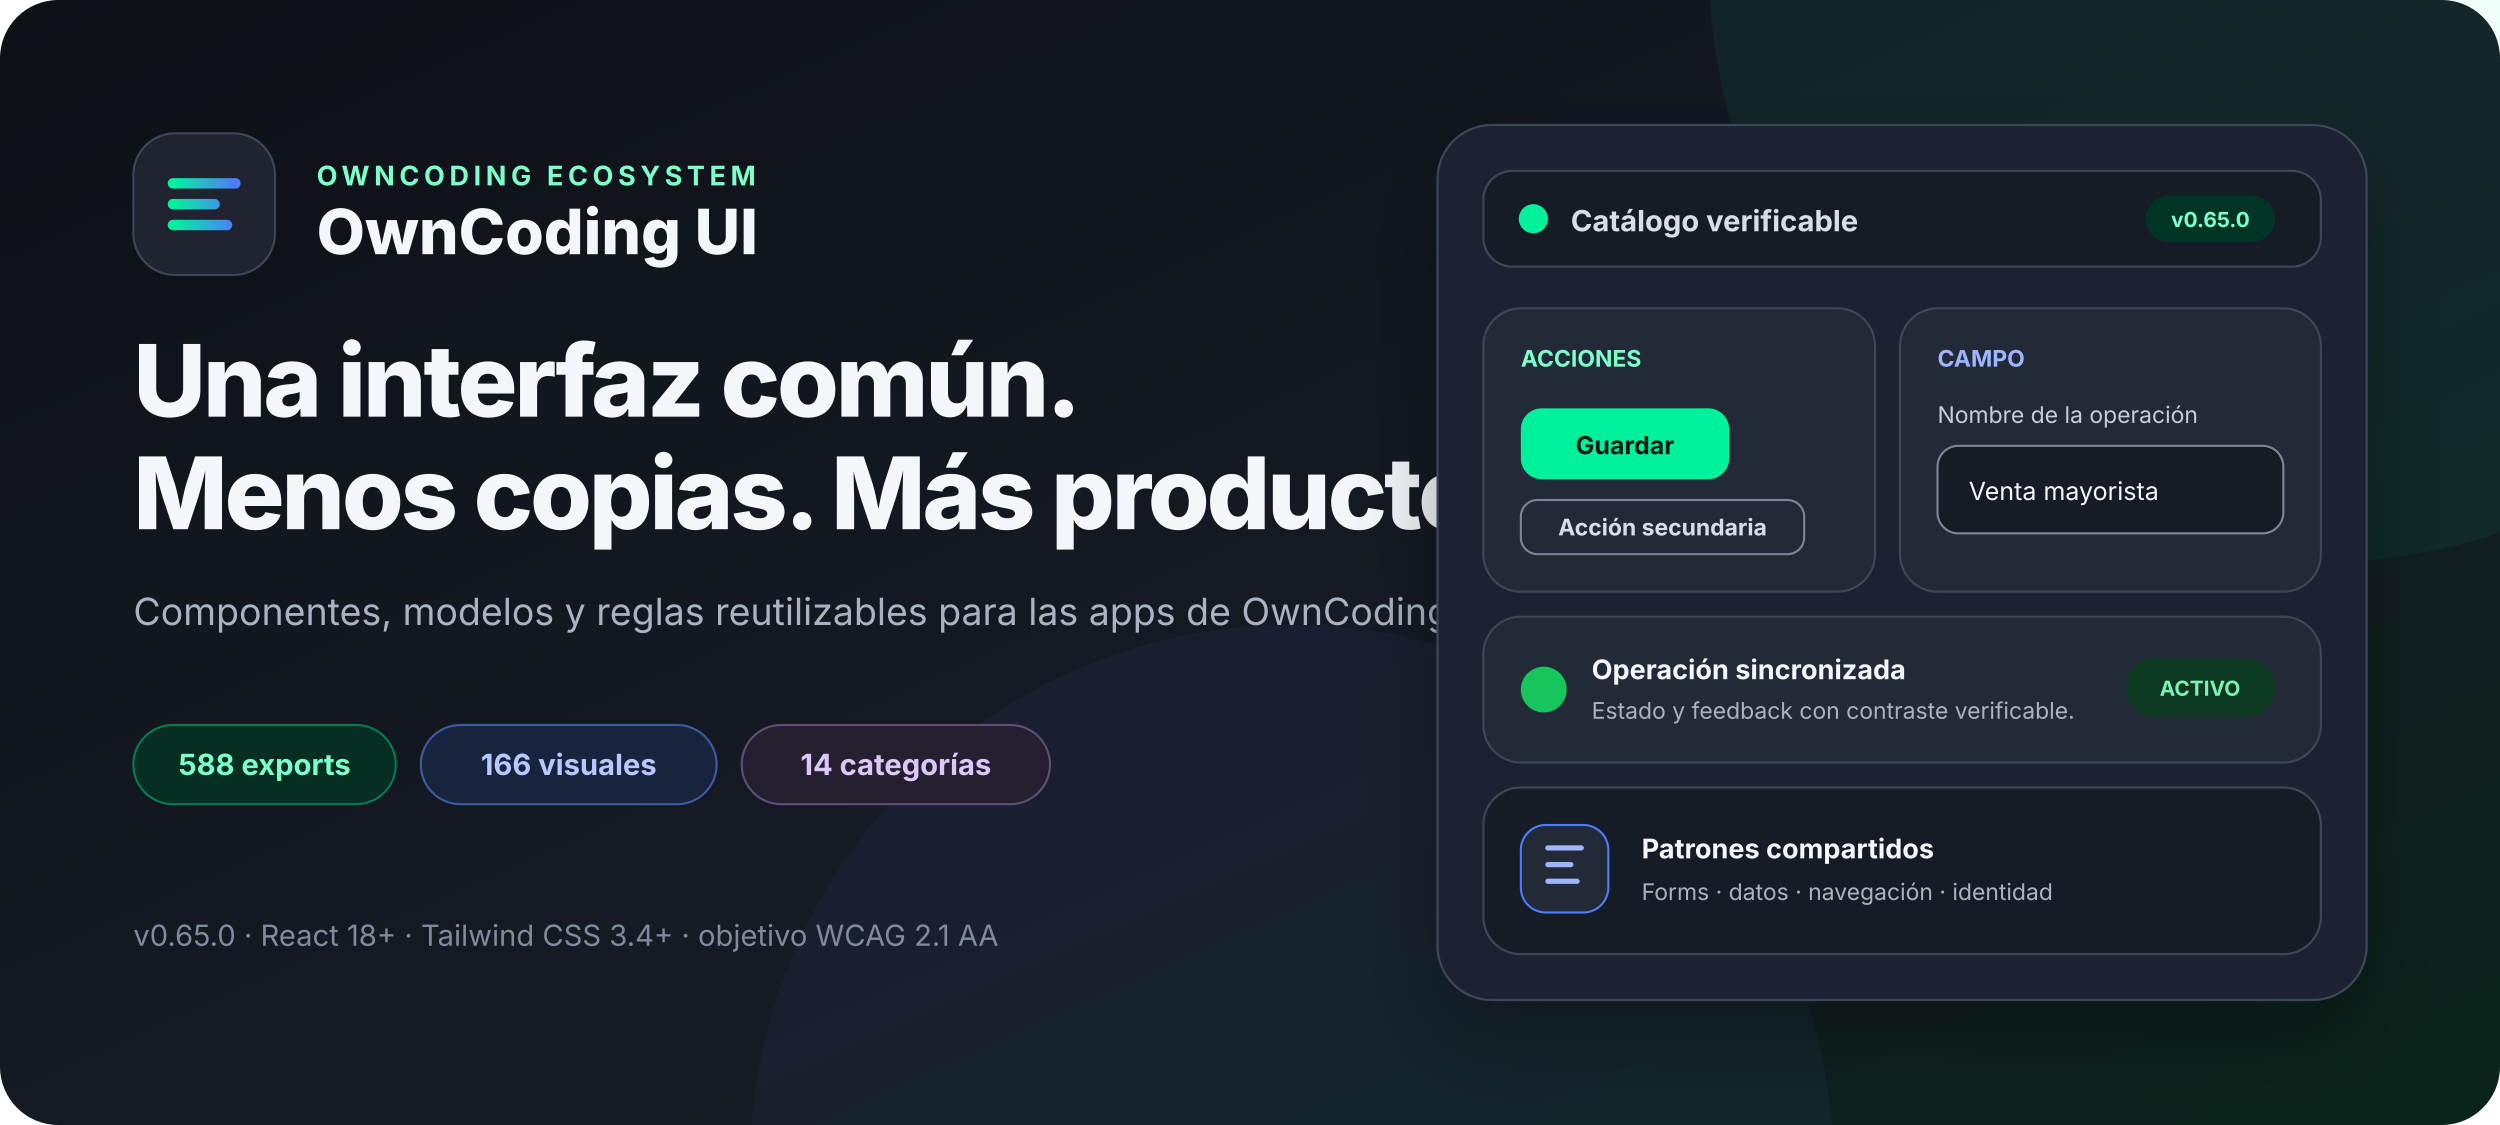
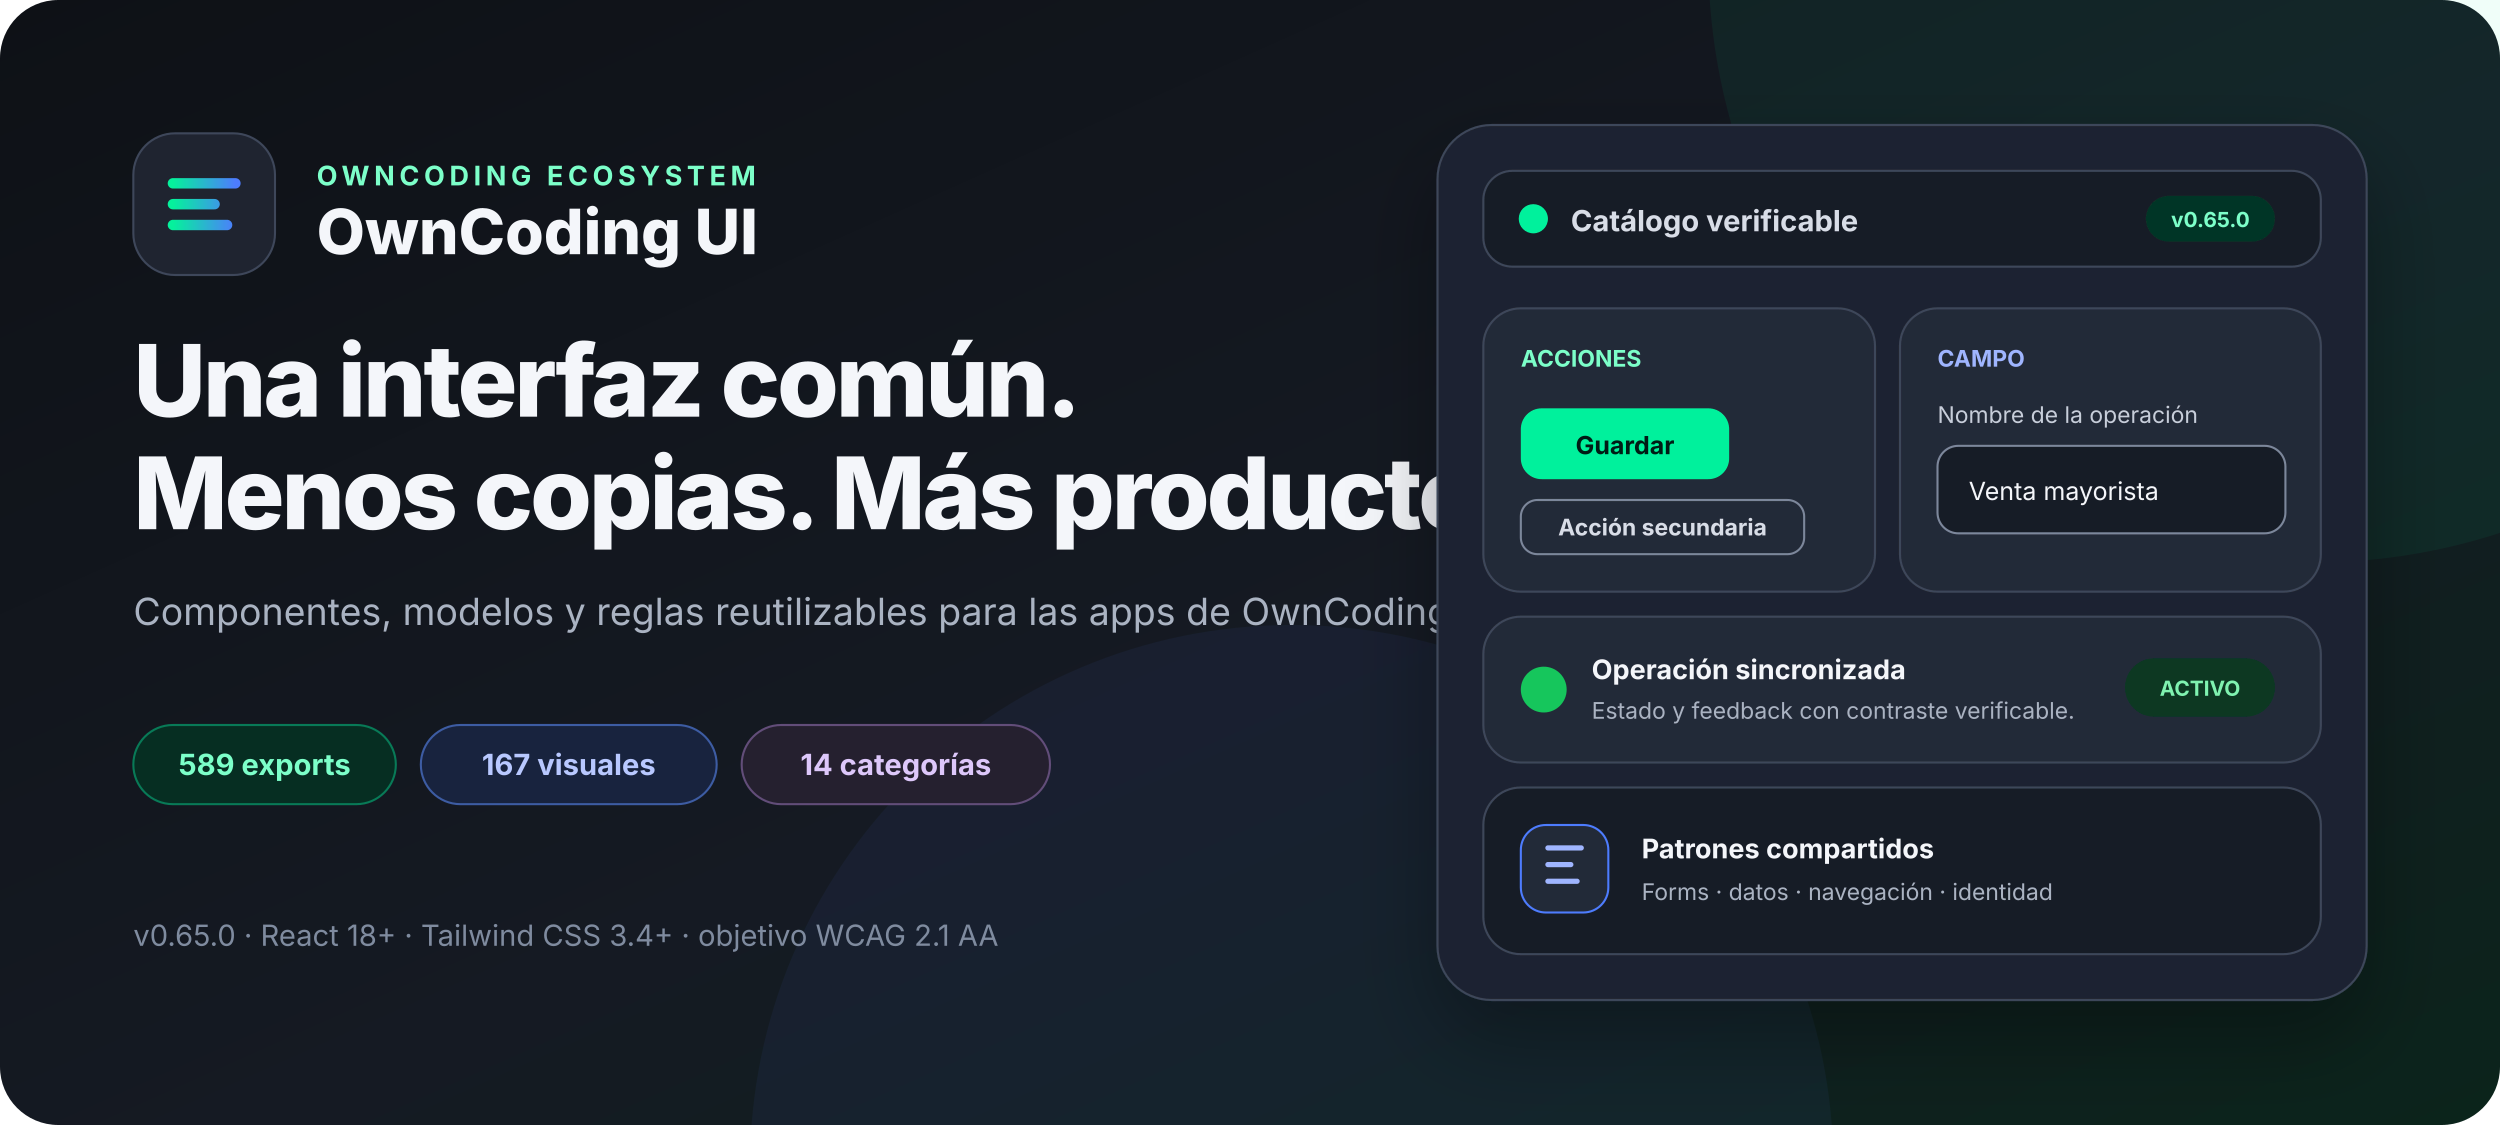
<svg xmlns="http://www.w3.org/2000/svg" width="1200" height="540" viewBox="0 0 1200 540" role="img" aria-labelledby="title desc">
  <defs>
    <linearGradient id="canvas" x1="0" x2="1" y1="0" y2="1">
      <stop offset="0" stop-color="#0e1116" />
      <stop offset="0.55" stop-color="#151a23" />
      <stop offset="1" stop-color="#0b241b" />
    </linearGradient>
    <linearGradient id="accent" x1="0" x2="1">
      <stop stop-color="#05f19c" />
      <stop offset="1" stop-color="#4d7cfe" />
    </linearGradient>
    <filter id="shadow" x="-20%" y="-20%" width="140%" height="160%">
      <feDropShadow dx="0" dy="18" stdDeviation="20" flood-color="#000" flood-opacity=".32" />
    </filter>
  </defs>
  <rect width="1200" height="540" rx="28" fill="url(#canvas)" />
  <circle cx="1110" cy="-20" r="290" fill="#05f19c" opacity=".06" />
  <circle cx="620" cy="560" r="260" fill="#4d7cfe" opacity=".06" />
  <g font-family="Inter, ui-sans-serif, system-ui, -apple-system, BlinkMacSystemFont, Segoe UI, sans-serif">
    <g transform="translate(64 64)">
      <rect width="68" height="68" rx="20" fill="#1f2430" stroke="#3e475a" />
      <path d="M19 24h30M19 34h20M19 44h26" fill="none" stroke="url(#accent)" stroke-width="5" stroke-linecap="round" />
      <text x="88" y="25" fill="#7cffc9" font-size="13" font-weight="700" letter-spacing="2.2">OWNCODING ECOSYSTEM</text>
      <text x="88" y="58" fill="#f4f6fa" font-size="30" font-weight="760">OwnCoding UI</text>
    </g>
    <text x="64" y="200" fill="#f4f6fa" font-size="48" font-weight="780" letter-spacing="-1.5">Una interfaz común.</text>
    <text x="64" y="254" fill="#f4f6fa" font-size="48" font-weight="780" letter-spacing="-1.5">Menos copias. Más producto.</text>
    <text x="64" y="300" fill="#aab3c2" font-size="18">Componentes, modelos y reglas reutilizables para las apps de OwnCoding.</text>
    <g transform="translate(64 348)" font-size="14" font-weight="680">
      <rect width="126" height="38" rx="19" fill="#062e22" stroke="#087a57" />
-       <text x="63" y="24" fill="#7cffc9" text-anchor="middle">588 exports</text>
+       <text x="63" y="24" fill="#7cffc9" text-anchor="middle">589 exports</text>
      <rect x="138" width="142" height="38" rx="19" fill="#18233e" stroke="#3d5ca3" />
-       <text x="209" y="24" fill="#b8c8ff" text-anchor="middle">166 visuales</text>
+       <text x="209" y="24" fill="#b8c8ff" text-anchor="middle">167 visuales</text>
      <rect x="292" width="148" height="38" rx="19" fill="#25202f" stroke="#624d79" />
      <text x="366" y="24" fill="#ddc7fa" text-anchor="middle">14 categorías</text>
    </g>
    <text x="64" y="454" fill="#7f8b9f" font-size="14">v0.65.0 · React 18+ · Tailwind CSS 3.4+ · objetivo WCAG 2.1 AA</text>
    <g transform="translate(690 60)" filter="url(#shadow)">
      <rect width="446" height="420" rx="26" fill="#1f2430" stroke="#3e475a" />
      <rect x="22" y="22" width="402" height="46" rx="14" fill="#181d27" stroke="#3e475a" />
      <circle cx="46" cy="45" r="7" fill="#05f19c" />
      <text x="64" y="51" fill="#d8dde7" font-size="14" font-weight="650">Catálogo verificable</text>
      <rect x="340" y="34" width="62" height="22" rx="11" fill="#063426" />
      <text x="371" y="49" fill="#7cffc9" font-size="10" font-weight="700" text-anchor="middle">v0.65.0</text>
      <rect x="22" y="88" width="188" height="136" rx="18" fill="#242a38" stroke="#3e475a" />
      <text x="40" y="116" fill="#7cffc9" font-size="11" font-weight="700">ACCIONES</text>
      <rect x="40" y="136" width="100" height="34" rx="10" fill="#05f19c" />
      <text x="90" y="158" fill="#061e14" font-size="12" font-weight="750" text-anchor="middle">Guardar</text>
      <rect x="40" y="180" width="136" height="26" rx="8" fill="none" stroke="#7c879b" />
      <text x="108" y="197" fill="#d8dde7" font-size="11" font-weight="650" text-anchor="middle">Acción secundaria</text>
      <rect x="222" y="88" width="202" height="136" rx="18" fill="#242a38" stroke="#3e475a" />
      <text x="240" y="116" fill="#9fb5ff" font-size="11" font-weight="700">CAMPO</text>
      <text x="240" y="143" fill="#c7ceda" font-size="11">Nombre de la operación</text>
-       <rect x="240" y="154" width="166" height="42" rx="10" fill="#181d27" stroke="#7c879b" />
+       <rect x="240" y="154" width="167" height="42" rx="10" fill="#181d27" stroke="#7c879b" />
      <text x="255" y="180" fill="#f4f6fa" font-size="12">Venta mayorista</text>
      <rect x="22" y="236" width="402" height="70" rx="18" fill="#242a38" stroke="#3e475a" />
      <circle cx="51" cy="271" r="11" fill="#16c65c" />
      <text x="74" y="266" fill="#f4f6fa" font-size="13" font-weight="680">Operación sincronizada</text>
      <text x="74" y="285" fill="#aab3c2" font-size="11">Estado y feedback con contraste verificable.</text>
      <rect x="330" y="256" width="72" height="28" rx="14" fill="#073923" />
      <text x="366" y="274" fill="#80f2b0" font-size="10" font-weight="700" text-anchor="middle">ACTIVO</text>
      <rect x="22" y="318" width="402" height="80" rx="18" fill="#181d27" stroke="#3e475a" />
      <rect x="40" y="336" width="42" height="42" rx="12" fill="#242a38" stroke="#4d7cfe" />
      <path d="M53 347h16M53 355h11M53 363h14" stroke="#9fb5ff" stroke-width="2.5" stroke-linecap="round" />
      <text x="98" y="352" fill="#f4f6fa" font-size="13" font-weight="680">Patrones compartidos</text>
      <text x="98" y="372" fill="#aab3c2" font-size="11">Forms · datos · navegación · identidad</text>
    </g>
  </g>
</svg>
